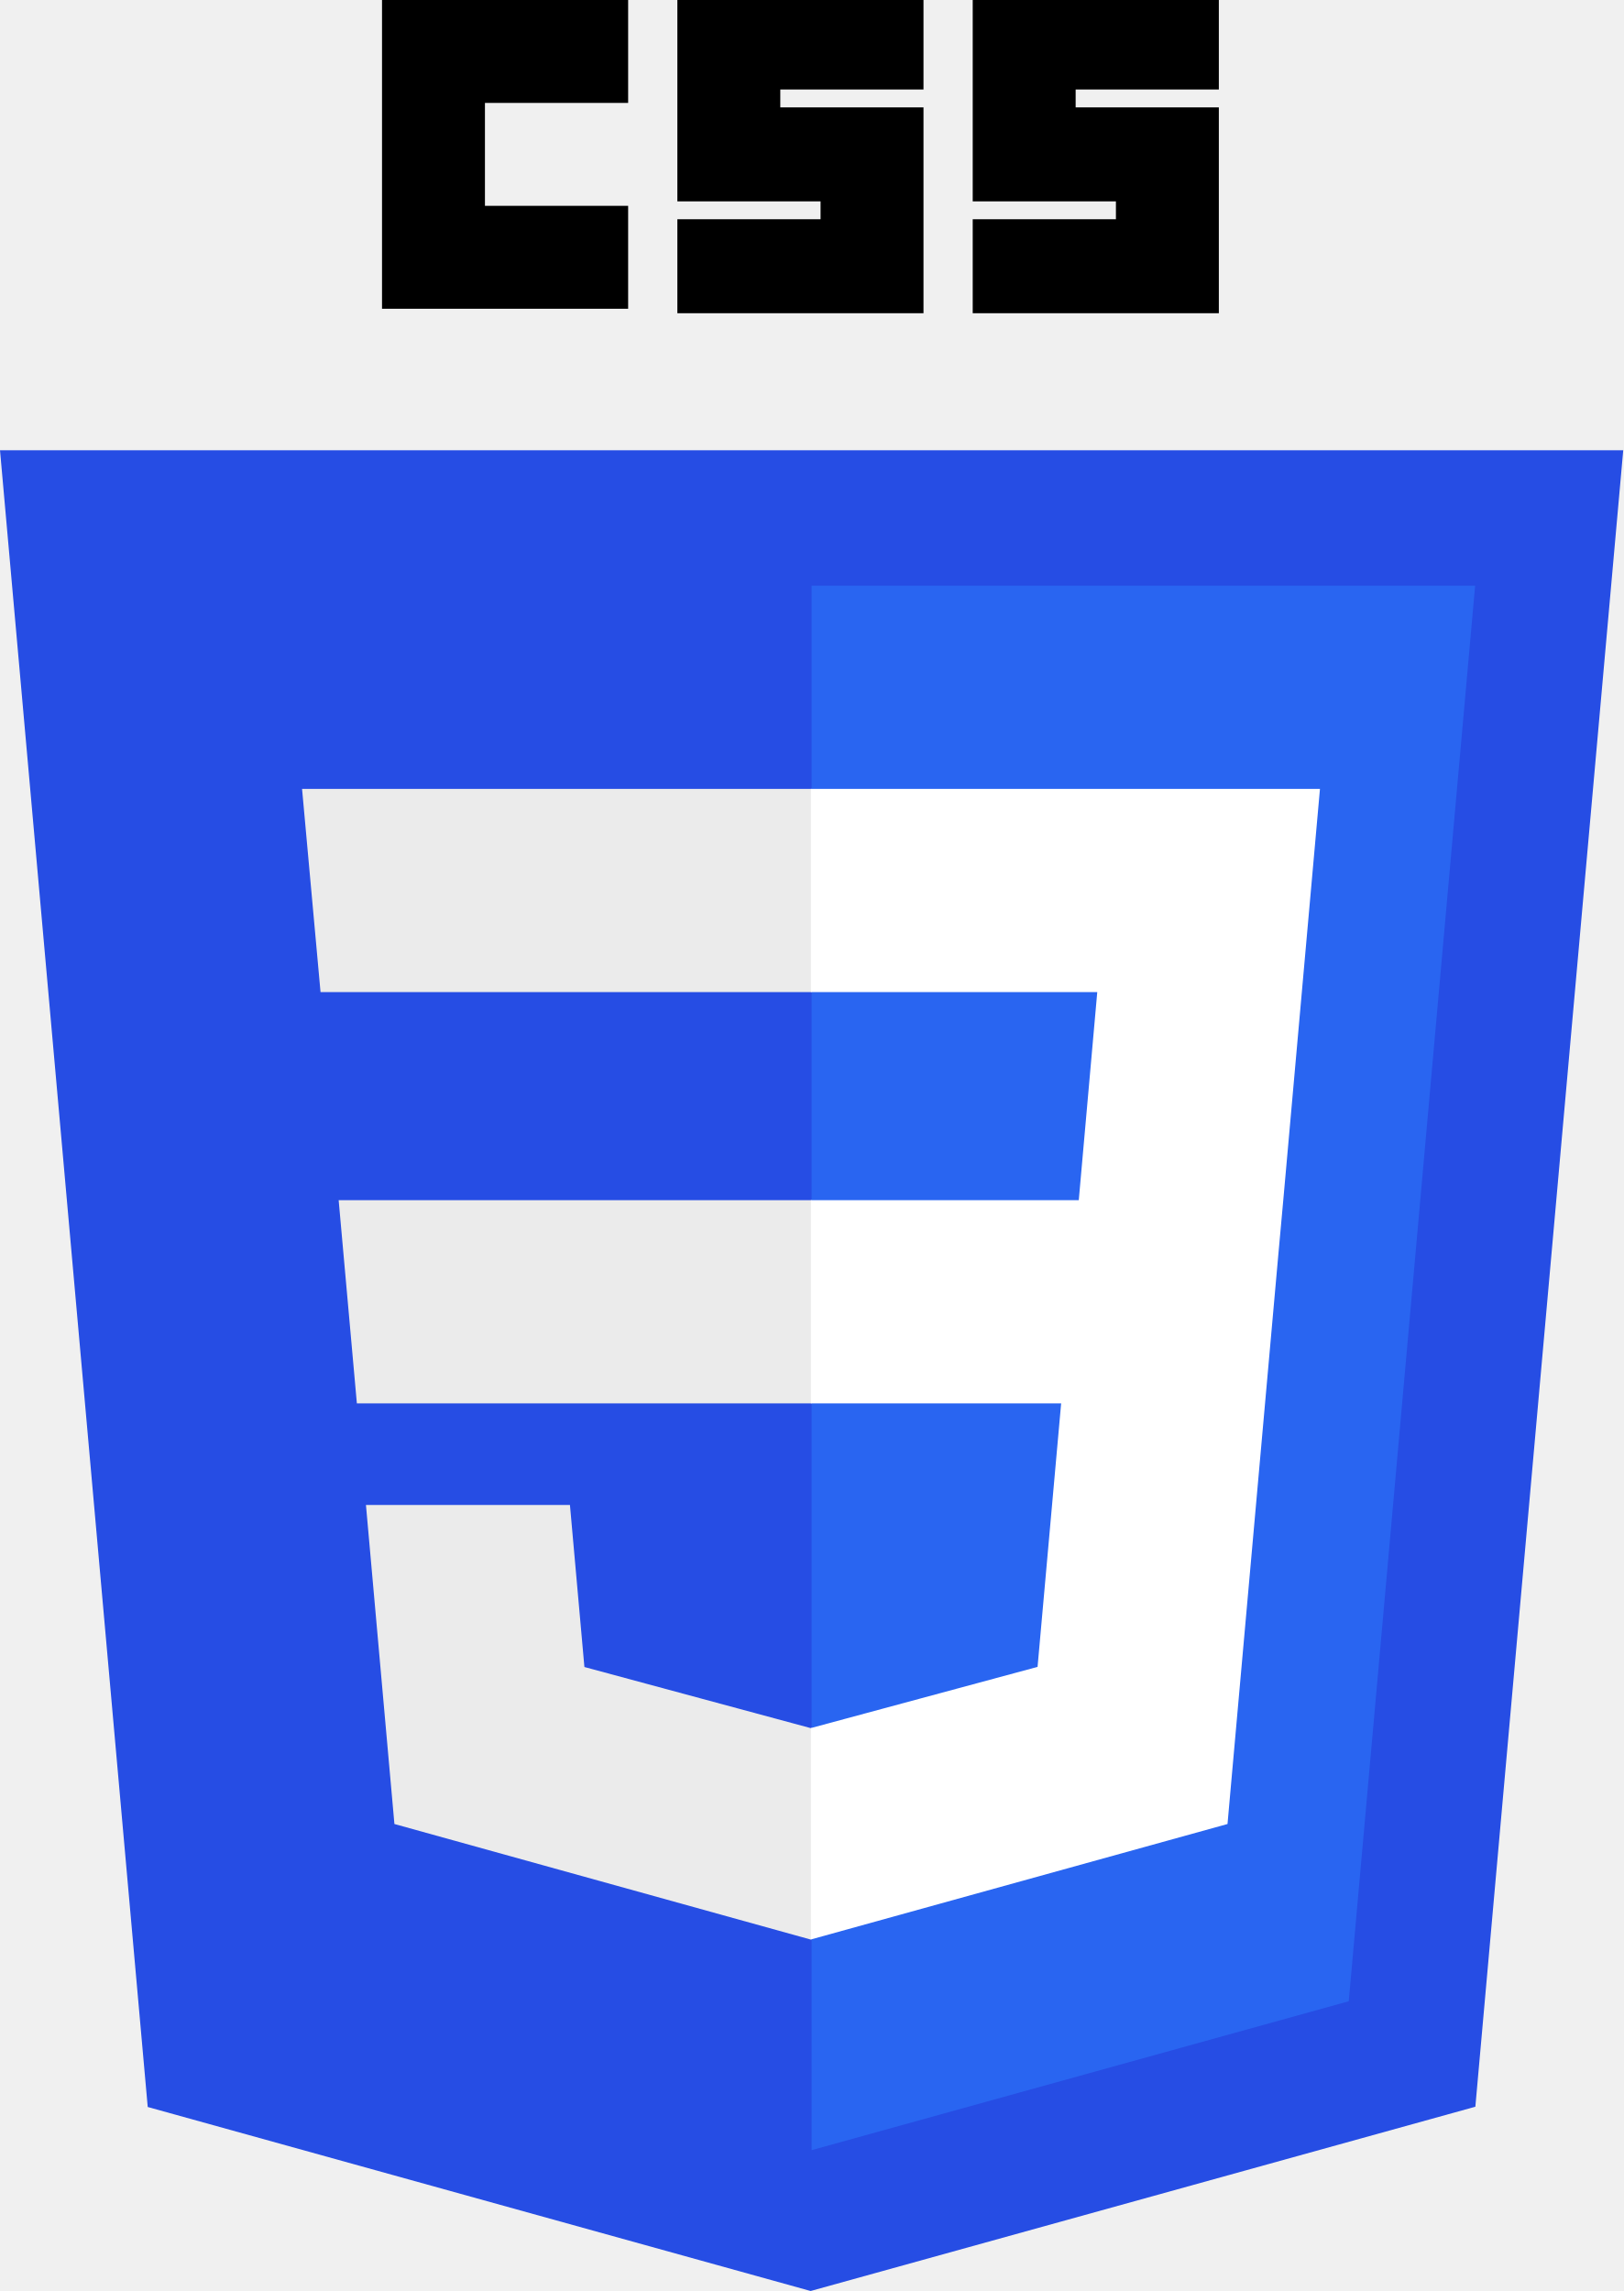
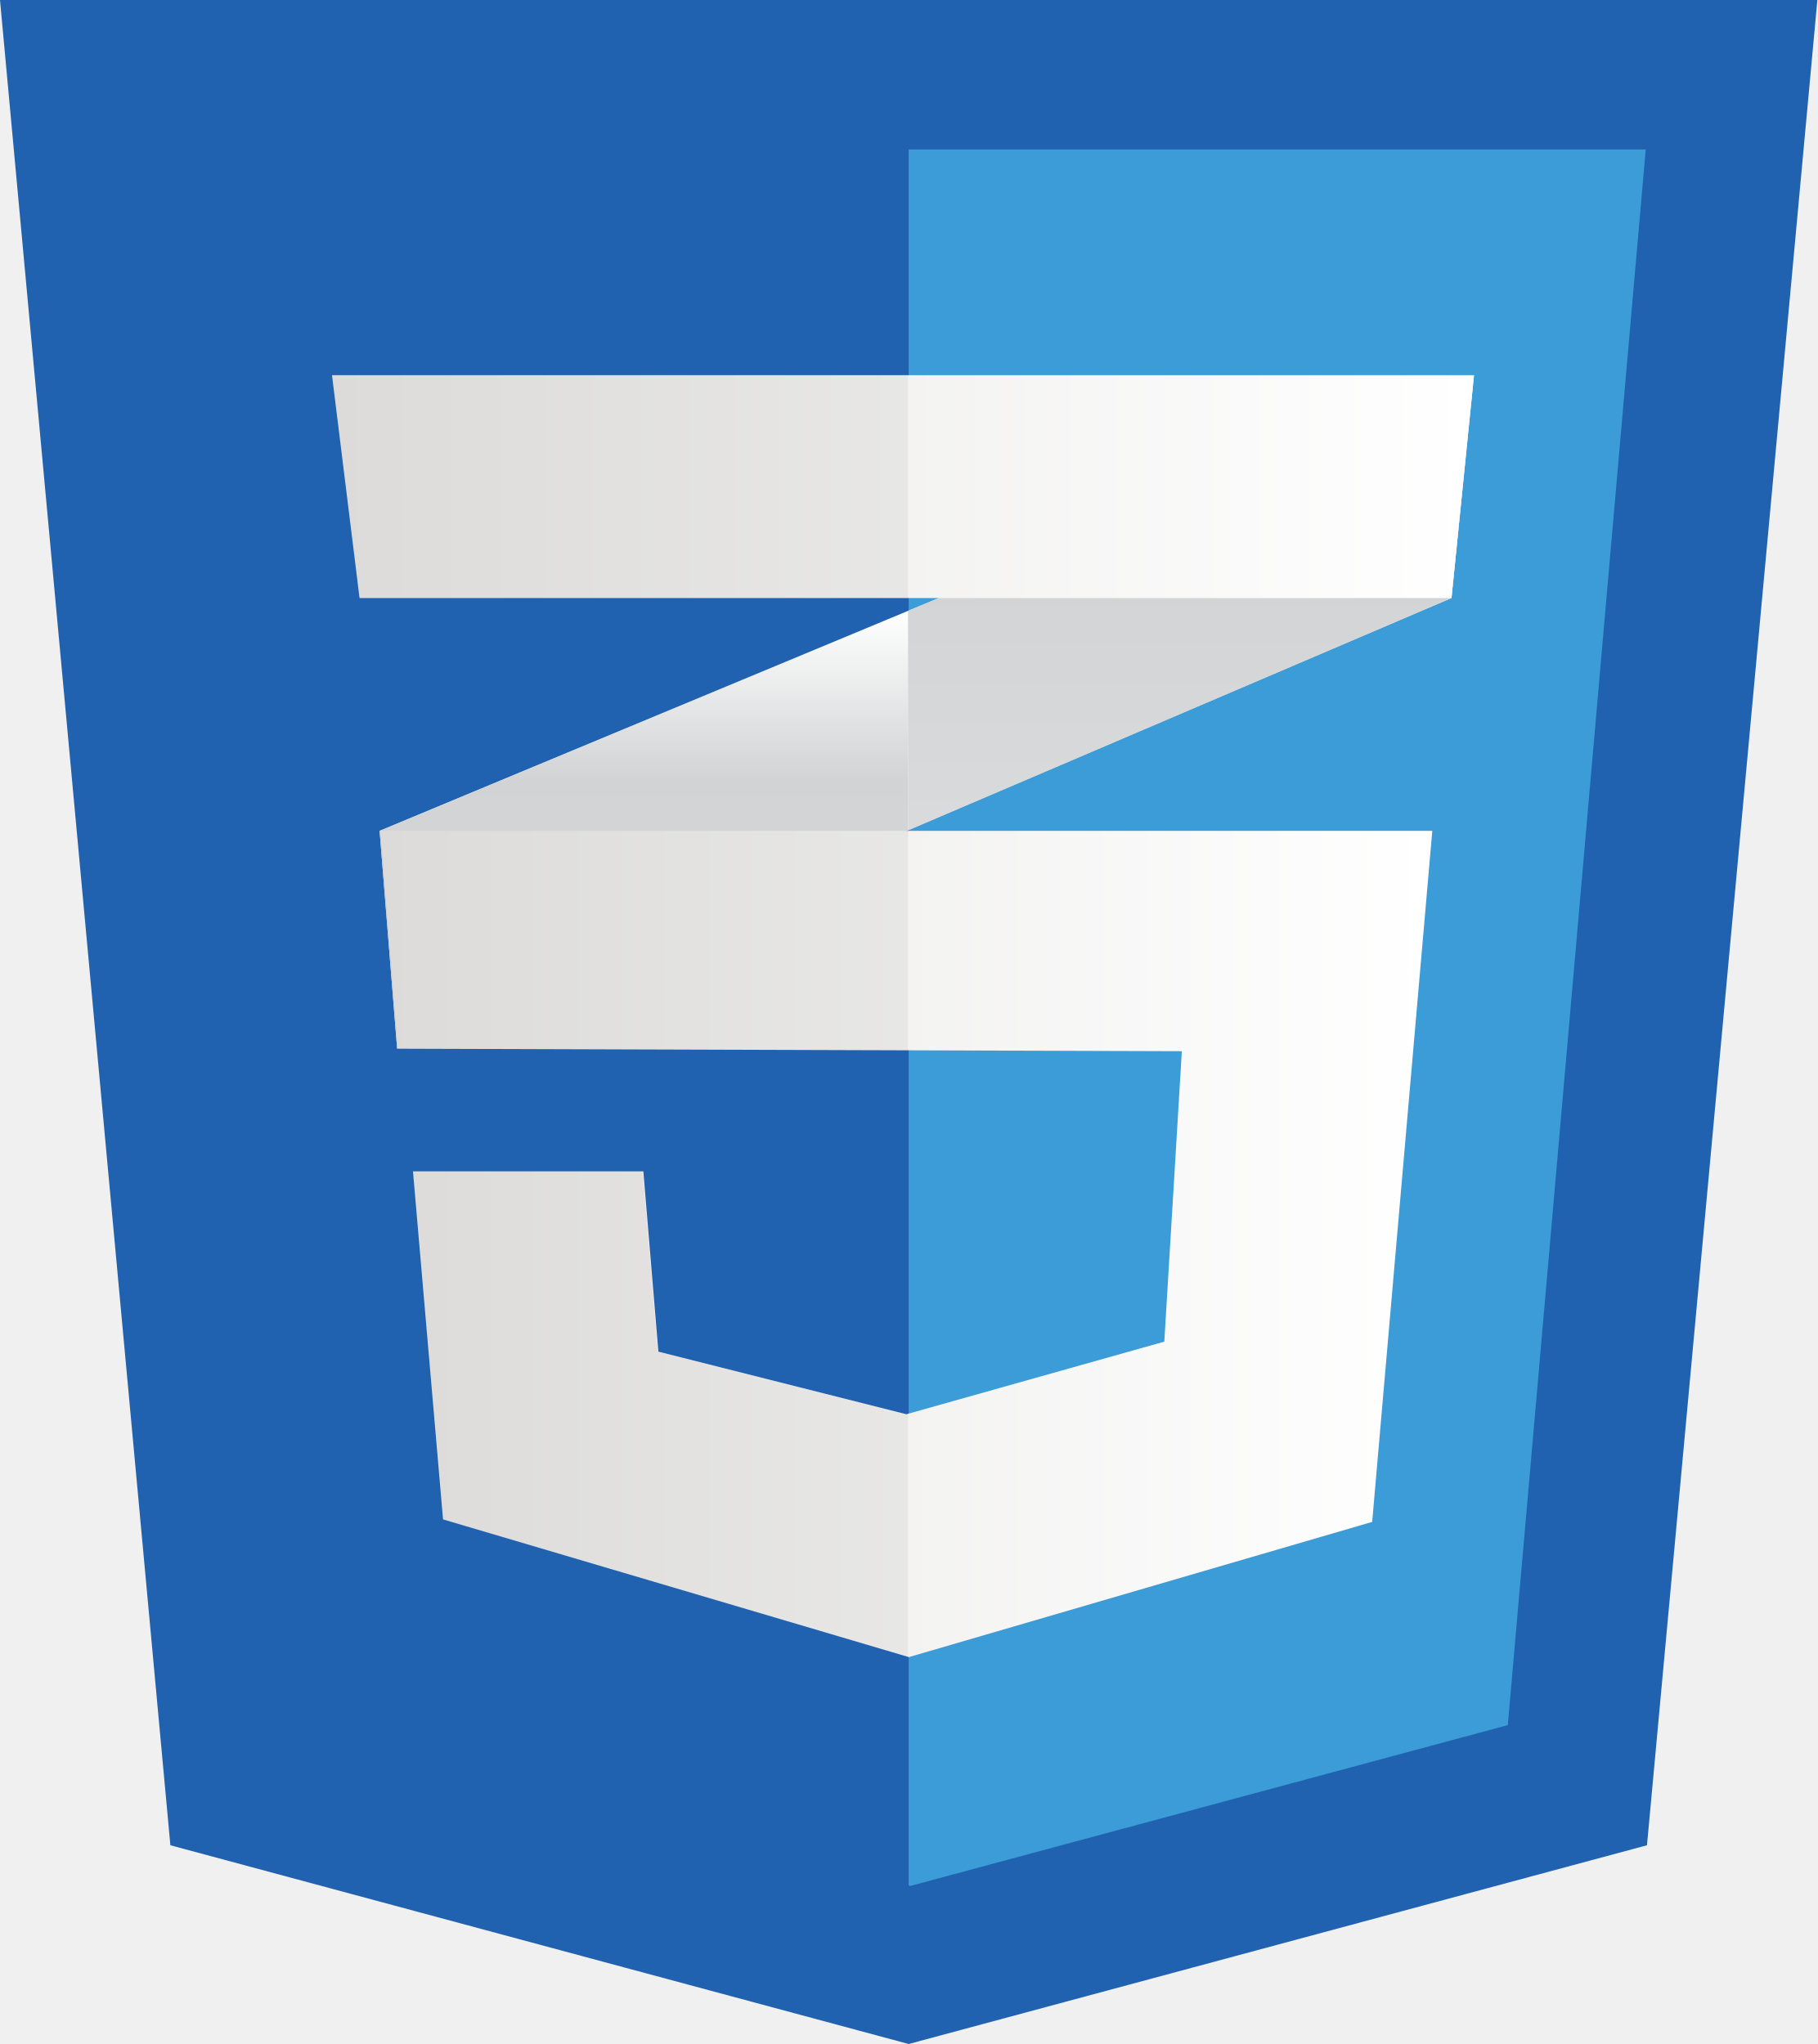
- <svg xmlns="http://www.w3.org/2000/svg" width="102.372mm" height="144.498mm" viewBox="0 0 362.734 512" id="svg3476" version="1.1">
-   <defs id="defs3478" />
-   <g id="layer1" transform="translate(-193.633,-276.3622)">
-     <g id="g3013" transform="translate(119,276.3622)">
-       <polygon id="polygon2989" points="437.367,100.62 404.321,470.819 255.778,512 107.644,470.877 74.633,100.62 " style="fill:#264de4" />
-       <polygon id="polygon2991" points="376.03,447.246 404.27,130.894 256,130.894 256,480.523 " style="fill:#2965f1" />
-       <polygon id="polygon2993" points="150.31,268.217 154.38,313.627 256,313.627 256,268.217 " style="fill:#ebebeb" />
-       <polygon id="polygon2995" points="256,176.305 255.843,176.305 142.132,176.305 146.26,221.716 256,221.716 " style="fill:#ebebeb" />
-       <polygon id="polygon2997" points="256,433.399 256,386.153 255.801,386.206 205.227,372.55 201.994,336.333 177.419,336.333 156.409,336.333 162.771,407.634 255.791,433.457 " style="fill:#ebebeb" />
-       <path id="path2999" d="m 160,0 55,0 0,23 -32,0 0,23 32,0 0,23 -55,0 z" />
-       <path id="path3001" d="m 226,0 55,0 0,20 -32,0 0,4 32,0 0,46 -55,0 0,-21 32,0 0,-4 -32,0 z" />
-       <path id="path3003" d="m 292,0 55,0 0,20 -32,0 0,4 32,0 0,46 -55,0 0,-21 32,0 0,-4 -32,0 z" />
-       <polygon id="polygon3005" points="311.761,313.627 306.49,372.521 255.843,386.191 255.843,433.435 348.937,407.634 349.62,399.962 360.291,280.411 361.399,268.217 369.597,176.305 255.843,176.305 255.843,221.716 319.831,221.716 315.699,268.217 255.843,268.217 255.843,313.627 " style="fill:#ffffff" />
+ <svg xmlns="http://www.w3.org/2000/svg" xmlns:xlink="http://www.w3.org/1999/xlink" viewBox="0 0 296297 333333" shape-rendering="geometricPrecision" text-rendering="geometricPrecision" image-rendering="optimizeQuality" fill-rule="evenodd" clip-rule="evenodd">
+   <defs>
+     <linearGradient id="id4" gradientUnits="userSpaceOnUse" x1="54128.7" y1="79355.5" x2="240318" y2="79355.5">
+       <stop offset="0" stop-color="#e8e7e5" />
+       <stop offset="1" stop-color="#fff" />
+     </linearGradient>
+     <linearGradient id="id5" gradientUnits="userSpaceOnUse" x1="62019.3" y1="202868" x2="233515" y2="202868">
+       <stop offset="0" stop-color="#e8e7e5" />
+       <stop offset="1" stop-color="#fff" />
+     </linearGradient>
+     <linearGradient id="id6" gradientUnits="userSpaceOnUse" x1="104963" y1="99616.9" x2="104963" y2="171021">
+       <stop offset="0" stop-color="#d1d3d4" />
+       <stop offset=".388" stop-color="#d1d3d4" />
+       <stop offset="1" stop-color="#d1d3d4" />
+     </linearGradient>
+     <linearGradient id="id7" gradientUnits="userSpaceOnUse" xlink:href="#id6" x1="194179" y1="61185.8" x2="194179" y2="135407" />
+     <mask id="id0">
+       <linearGradient id="id1" gradientUnits="userSpaceOnUse" x1="104963" y1="99616.9" x2="104963" y2="171021">
+         <stop offset="0" stop-opacity="0" stop-color="#fff" />
+         <stop offset=".388" stop-color="#fff" />
+         <stop offset="1" stop-opacity=".831" stop-color="#fff" />
+       </linearGradient>
+       <path fill="url(#id1)" d="M61737 99467h86453v71704H61737z" />
+     </mask>
+     <mask id="id2">
+       <linearGradient id="id3" gradientUnits="userSpaceOnUse" x1="194179" y1="61185.8" x2="194179" y2="135407">
+         <stop offset="0" stop-opacity="0" stop-color="#fff" />
+         <stop offset=".388" stop-color="#fff" />
+         <stop offset="1" stop-opacity=".831" stop-color="#fff" />
+       </linearGradient>
+       <path fill="url(#id3)" d="M147890 61036h92578v74521h-92578z" />
+     </mask>
+     <style>.fil6{fill:#000;fill-opacity:.051}</style>
+   </defs>
+   <g id="Layer_x0020_1">
+     <g id="_513085304">
+       <path fill="#2062af" d="M268517 300922l-120369 32411-120371-32411L0 0h296297z" />
+       <path fill="#3c9cd7" d="M148146 24374v283109l273 74 97409-26229 22485-256954z" />
+       <path fill="#fff" d="M148040 99617l-86153 35880 2857 35524 83296-35614 88604-37883 3674-36339-92278 38432z" />
+       <path mask="url(#id0)" fill="url(#id6)" d="M61887 135497l2857 35524 83295-35614V99617z" />
+       <path mask="url(#id2)" fill="url(#id7)" d="M240318 61186l-92278 38431v35790l88604-37883z" />
+       <path fill="url(#id5)" d="M62019 135497l2858 35524 127806 407-2859 47365-42055 11840-40428-10208-2450-29399H67327l4900 56756 75950 22457 75538-22050 9800-112692z" />
+       <path class="fil6" d="M148040 135497H61888l2857 35524 83295 266v-35790zm0 95022l-408 114-40422-10208-2450-29399H67197l4899 56756 75944 22457v-39720z" />
+       <path fill="url(#id4)" d="M54129 61186h186189l-3674 36339H58620l-4491-36339z" />
+       <path class="fil6" d="M148040 61186H54129l4491 36339h89420z" />
    </g>
  </g>
</svg>
